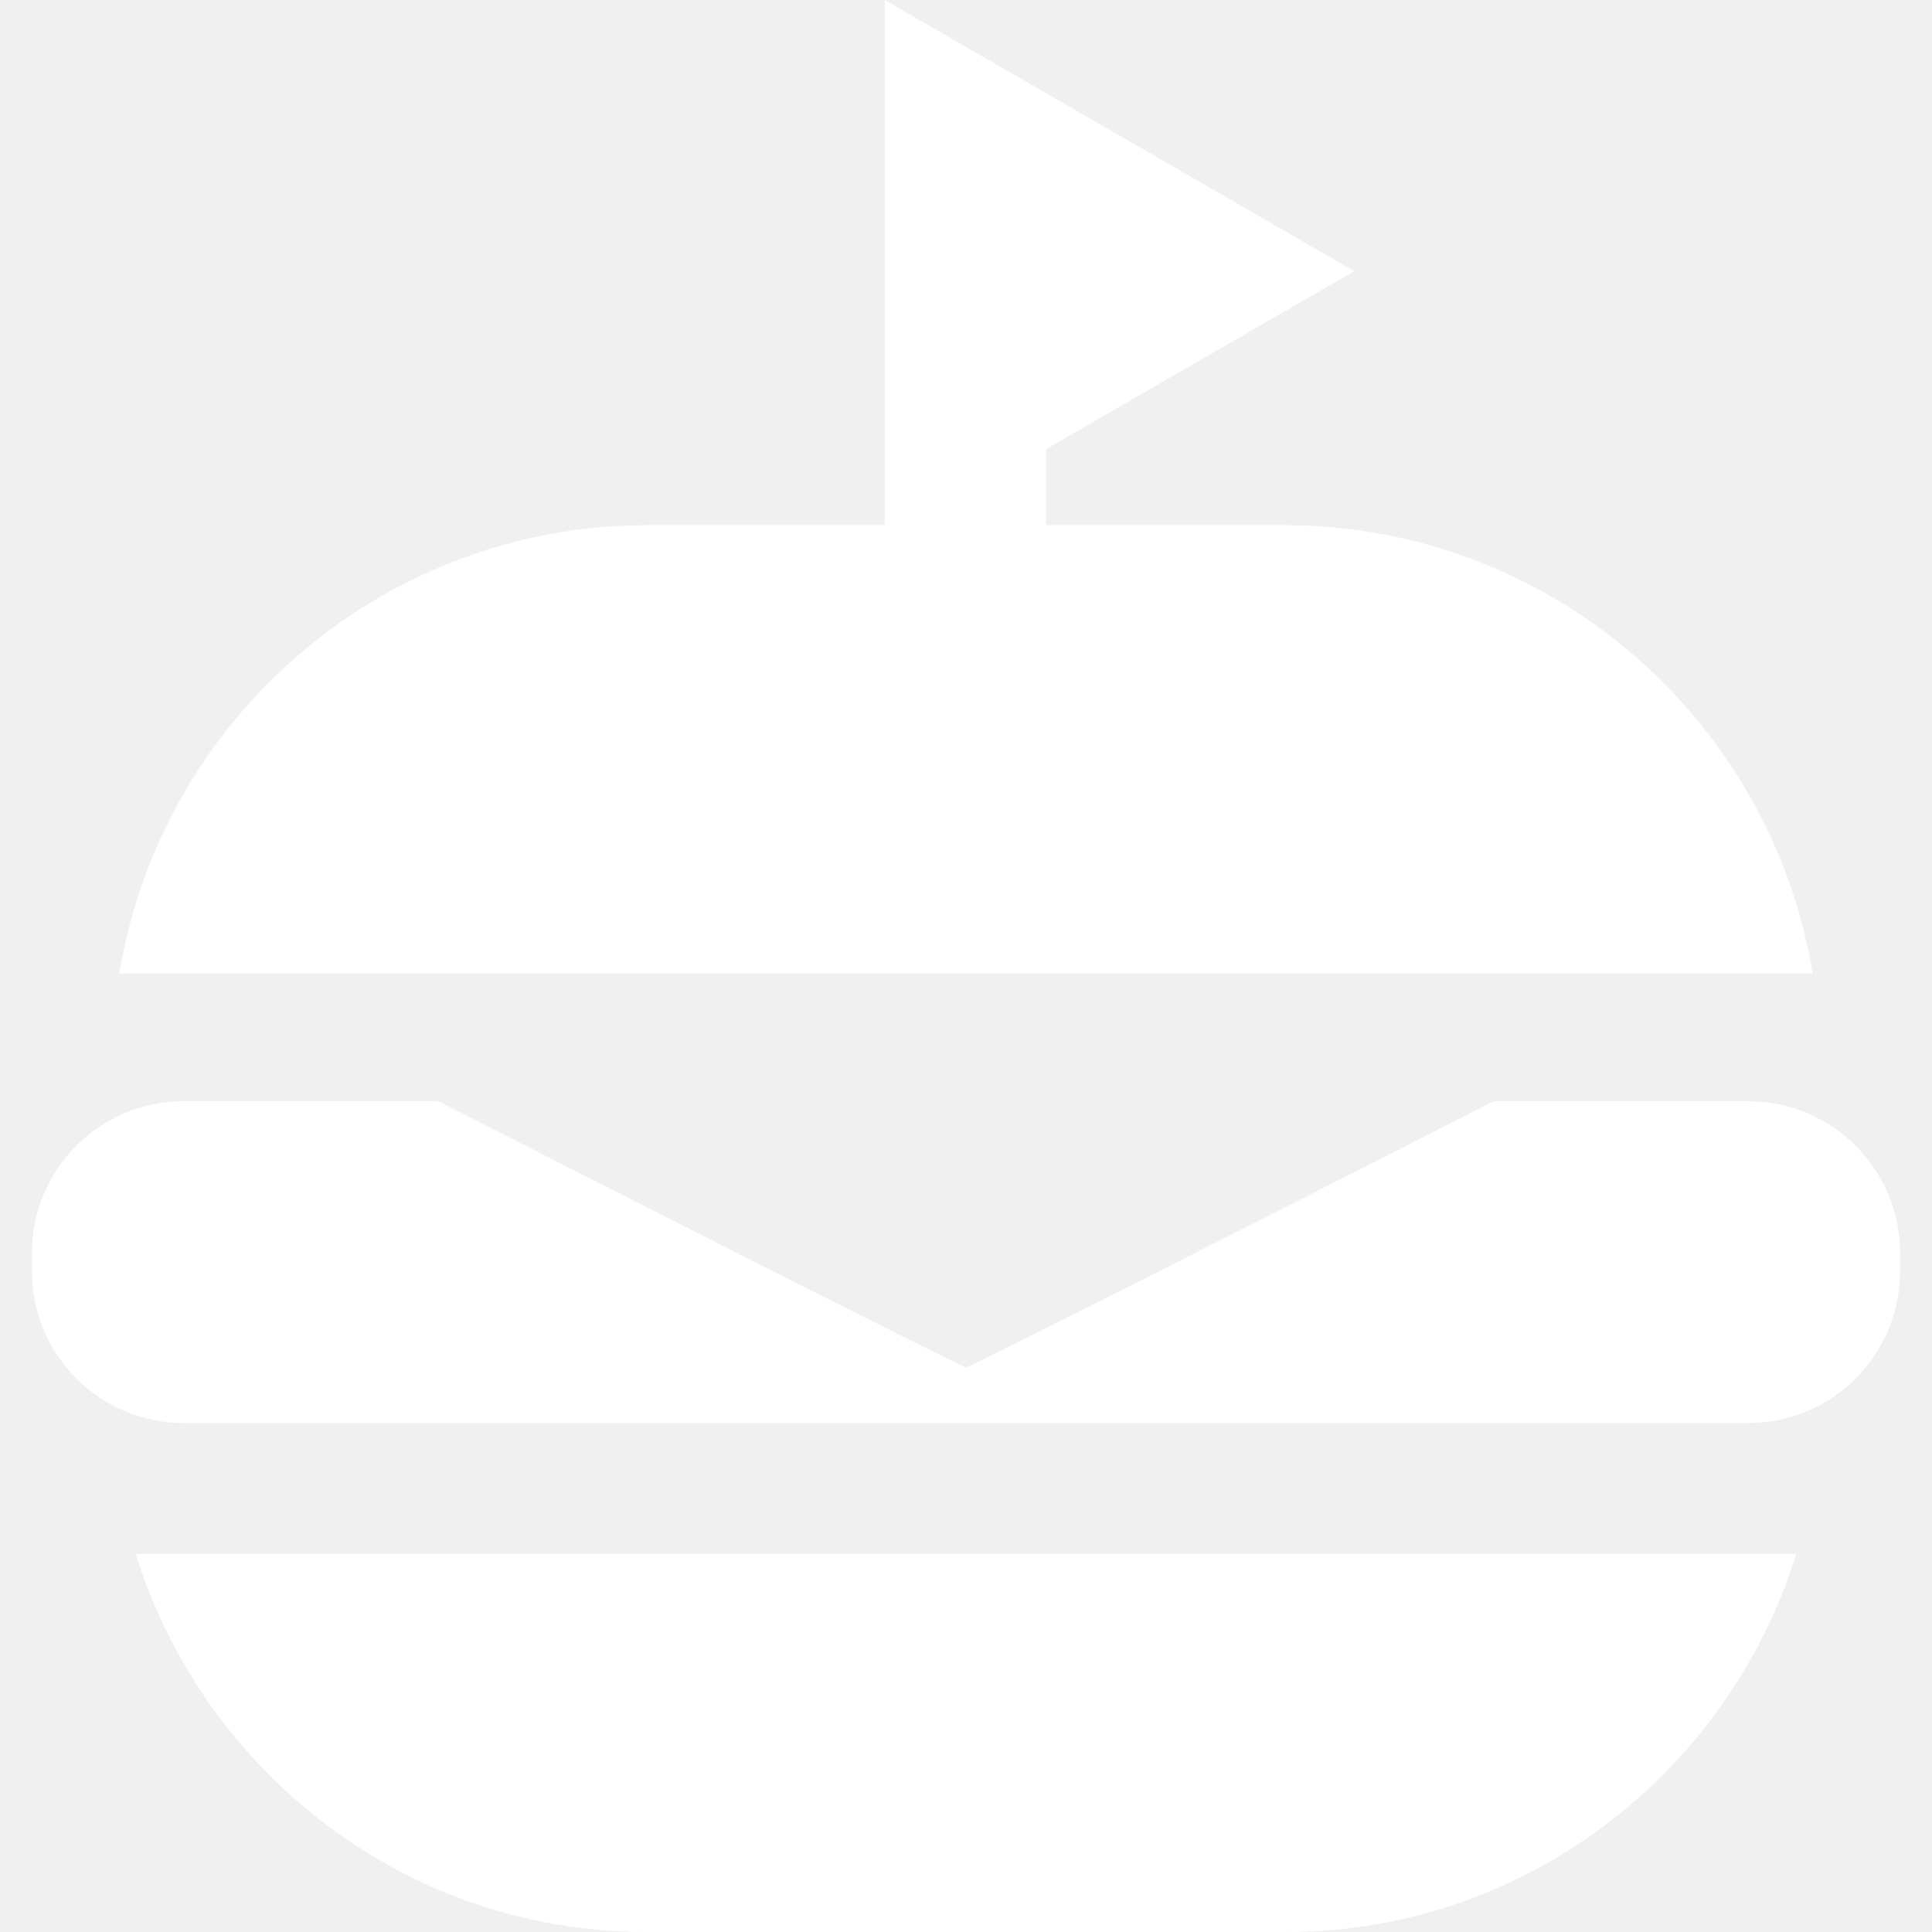
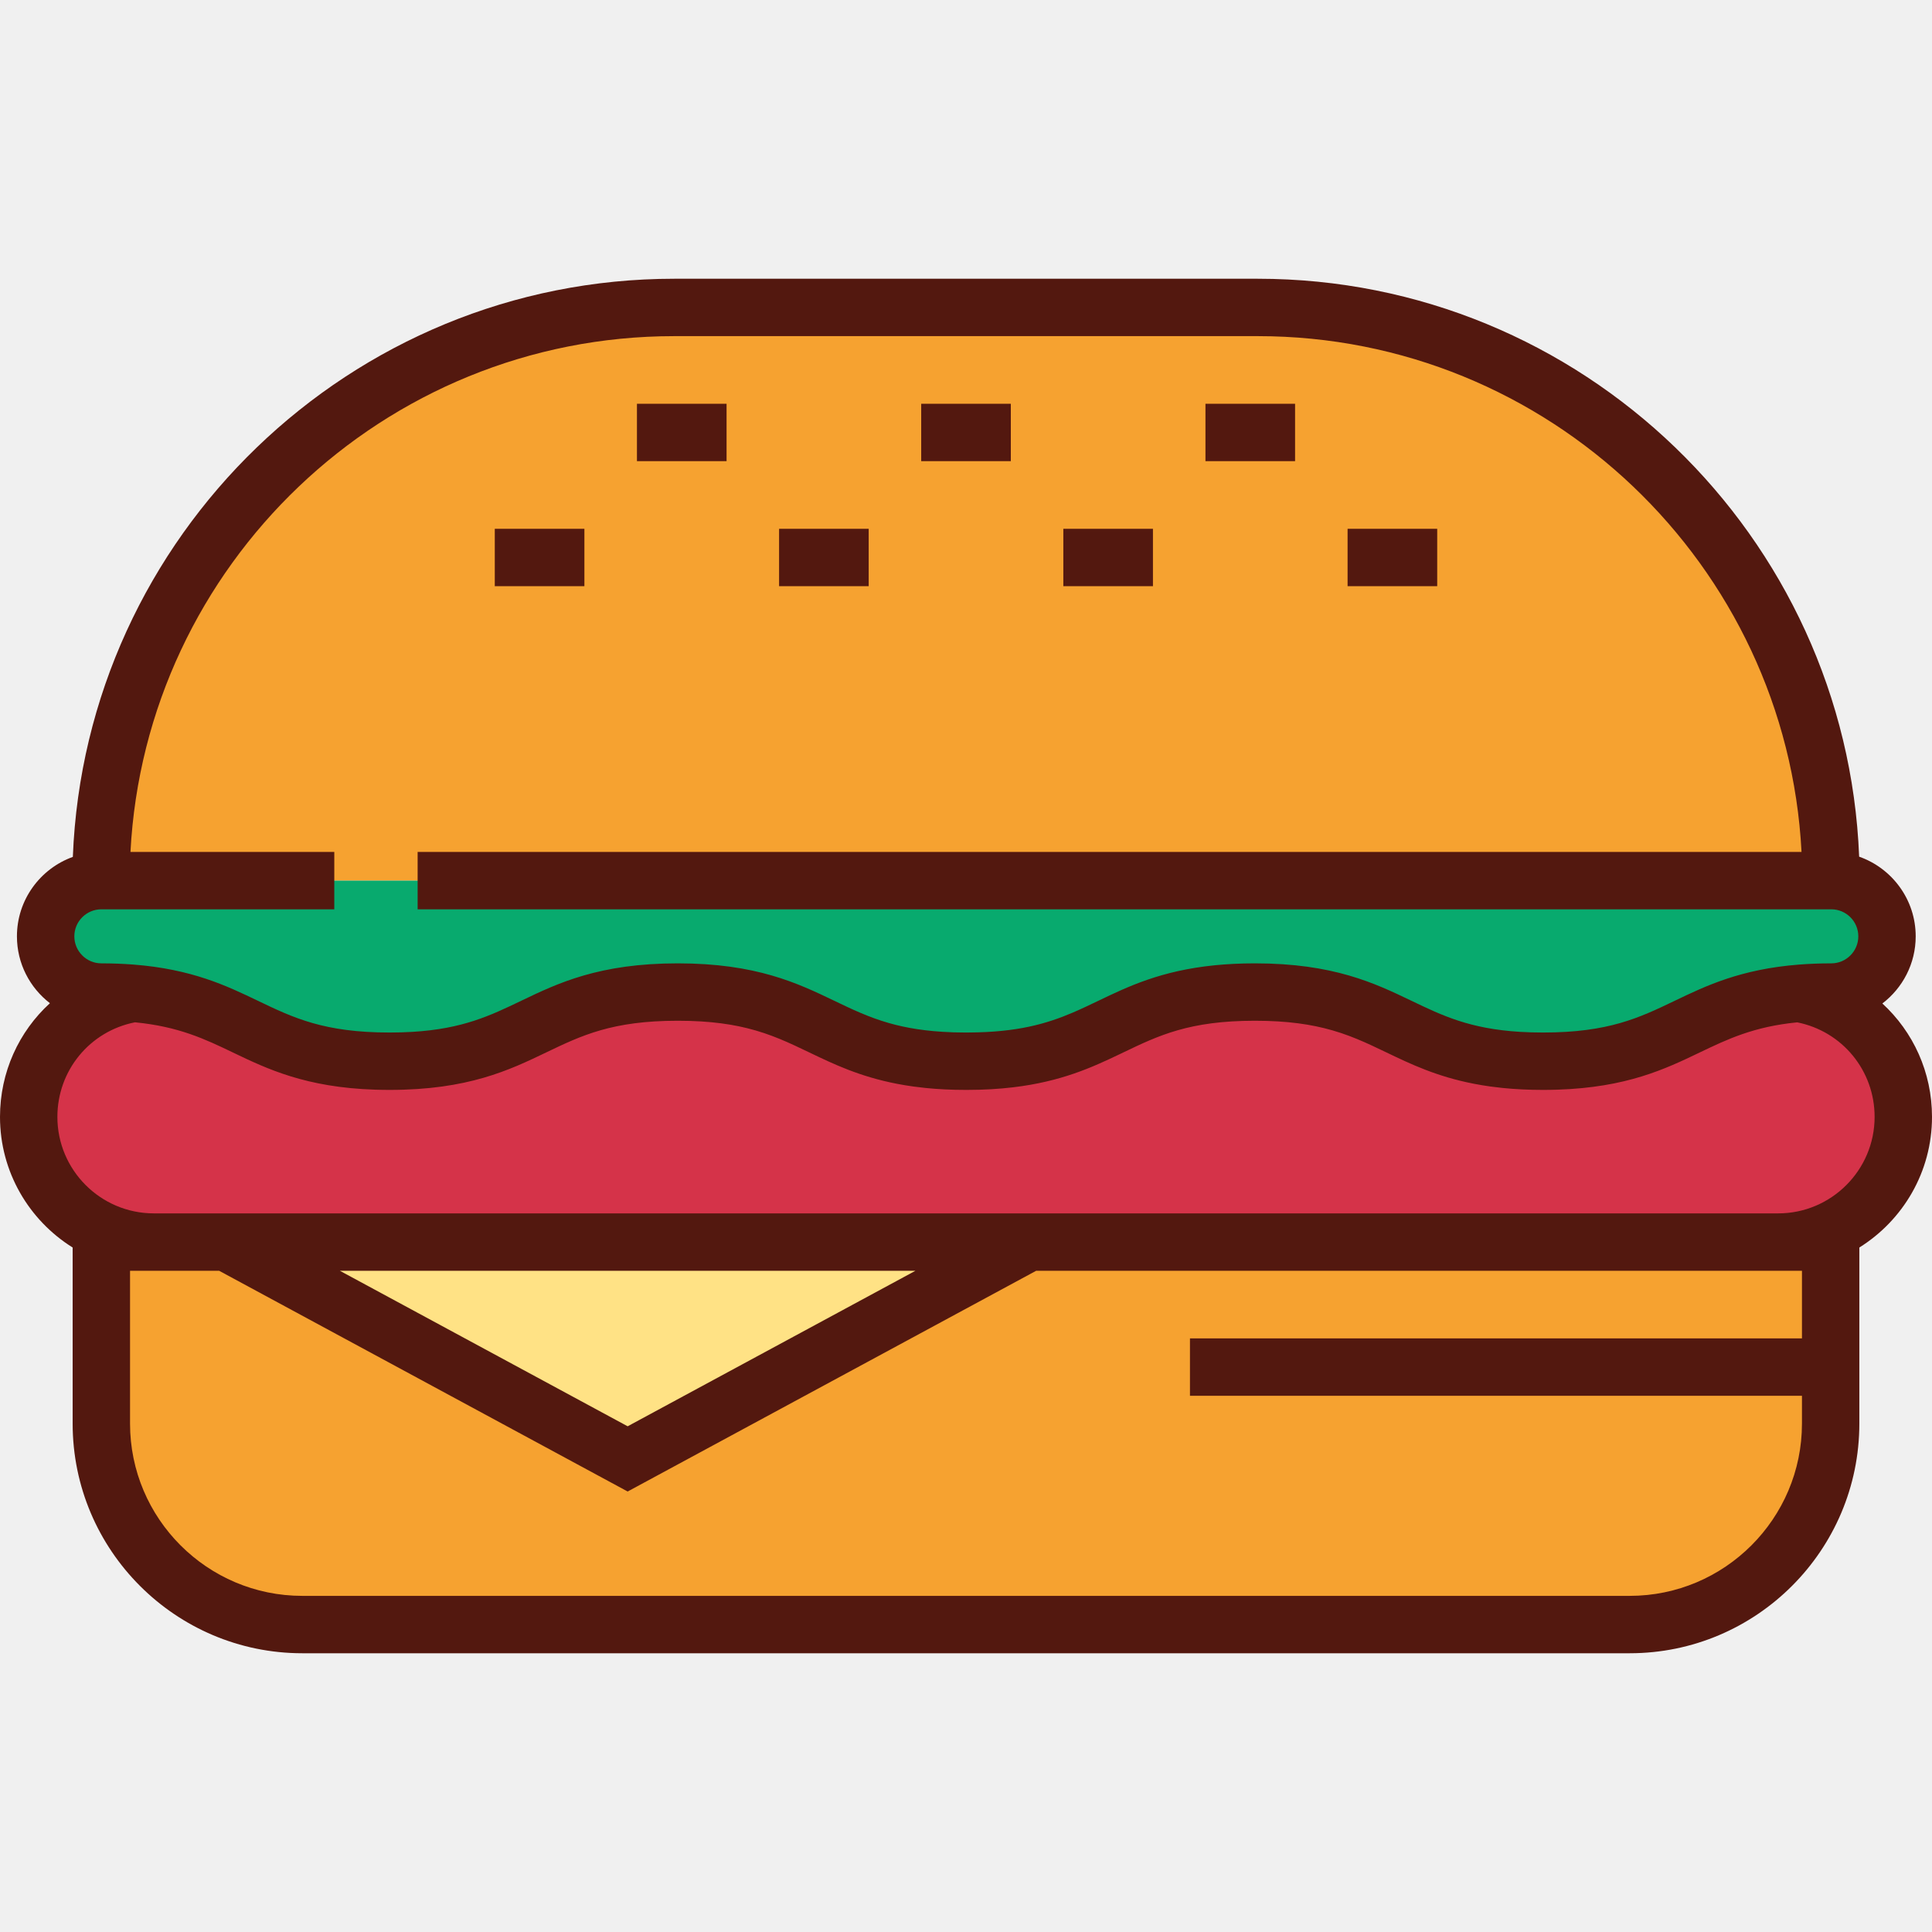
- <svg xmlns="http://www.w3.org/2000/svg" fill="#FFFFFF" height="800px" width="800px" version="1.1" id="Layer_1" viewBox="0 0 362.778 362.778" xml:space="preserve">
-   <g id="XMLID_9_">
-     <g>
-       <g>
-         <path d="M328.283,206.778h-47.808l-0.107,0.055c-33.009,16.84-95.617,48.661-98.979,49.924     c-3.362-1.264-65.971-33.084-98.979-49.924l-0.107-0.055H34.494c-15.715,0-28.5,12.785-28.5,28.5v3.43     c0,15.715,12.785,28.5,28.5,28.5h293.789c15.715,0,28.5-12.785,28.5-28.5v-3.43C356.783,219.563,343.999,206.778,328.283,206.778     z" />
-         <path d="M25.7,292.429c6.274,19.912,19.013,37.818,35.869,50.419c17.44,13.039,38.126,19.93,59.82,19.93h120     c21.693,0,42.379-6.892,59.82-19.93c16.856-12.602,29.595-30.508,35.869-50.419l0.205-0.65H25.494L25.7,292.429z" />
-         <path d="M340.267,182.195c-3.907-23.04-15.945-44.176-33.895-59.516c-18.155-15.515-41.233-24.059-64.984-24.059h-45V84.352     l57.915-33.437L166.117,0v98.62h-44.729c-23.751,0-46.829,8.544-64.984,24.059c-17.949,15.34-29.987,36.476-33.895,59.516     l-0.099,0.583h317.955L340.267,182.195z" />
-       </g>
-     </g>
+ <svg xmlns="http://www.w3.org/2000/svg" version="1.1" id="Layer_1" viewBox="0 0 512 512" xml:space="preserve">
+   <g>
+     <path style="fill:#F6A230;" d="M26.857,329.162v48.106c0,29.412,23.844,53.256,53.257,53.256h351.77   c29.413,0,53.257-23.844,53.257-53.256v-48.106H26.857z" />
+     <path style="fill:#F6A230;" d="M110.678,233.374h374.549c0-83.892-68.008-151.899-151.899-151.899H178.672   c-83.89,0-151.899,68.007-151.899,151.899h61.814" />
+   </g>
+   <polygon style="fill:#FFE285;" points="272.678,329.161 166.335,386.622 59.992,329.161 " />
+   <path style="fill:#08AA6E;" d="M88.589,233.374H26.857c-8.155,0-14.765,6.61-14.765,14.764c0,8.155,6.61,14.766,14.765,14.766  c38.188,0,38.188,18.331,76.376,18.331s38.187-18.331,76.376-18.331c38.19,0,38.19,18.331,76.38,18.331  c0.032,0,0.063-0.002,0.095-0.002s0.063,0.002,0.095,0.002c38.19,0,38.19-18.331,76.38-18.331c38.188,0,38.188,18.331,76.376,18.331  s38.187-18.331,76.376-18.331c8.155,0,14.765-6.611,14.765-14.766c0-8.154-6.61-14.764-14.765-14.764H256.084H110.678" />
+   <path style="fill:#D53349;" d="M476.614,263.268c-29.73,2.547-32.642,17.967-67.679,17.967c-38.187,0-38.187-18.331-76.376-18.331  c-38.189,0-38.189,18.331-76.38,18.331c-0.032,0-0.063-0.002-0.095-0.002s-0.063,0.002-0.095,0.002  c-38.189,0-38.189-18.331-76.38-18.331c-38.189,0-38.189,18.331-76.376,18.331c-35.081,0-37.957-15.459-67.794-17.976  c-15.782,2.551-27.836,16.233-27.836,32.736c0,18.318,14.85,33.168,33.168,33.168h430.456c18.318,0,33.168-14.85,33.168-33.168  C504.396,279.51,492.37,265.841,476.614,263.268z" />
+   <g>
+     <path style="fill:#53180F;" d="M512,295.995c0-11.839-4.998-22.577-13.156-30.061c5.364-4.09,8.835-10.543,8.835-17.795   c0-9.747-6.27-18.054-14.987-21.111c-3.344-85.019-73.54-153.157-159.364-153.157H178.672   c-85.843,0-156.051,68.168-159.368,153.215c-8.628,3.105-14.816,11.368-14.816,21.053c0,7.208,3.43,13.626,8.741,17.72   C5.027,273.344,0,284.112,0,295.995c0,14.588,7.705,27.402,19.253,34.609v46.665c0,33.559,27.302,60.86,60.861,60.86h351.77   c33.559,0,60.861-27.302,60.861-60.86v-46.665C504.295,323.396,512,310.582,512,295.995z M178.672,89.078h154.656   c77.014,0,140.131,60.645,144.096,136.691H110.678h-0.001v15.208h0.001h374.633c3.949,0,7.161,3.212,7.161,7.16   c0,3.949-3.212,7.162-7.161,7.162c-2.997,0-5.783,0.113-8.397,0.313l-0.008-0.002l-0.174,0.015   c-15.443,1.214-24.644,5.625-32.9,9.588c-9.409,4.516-17.534,8.416-34.896,8.416c-2.171,0-4.196-0.061-6.098-0.176   c-13.316-0.808-20.566-4.289-28.798-8.24c-9.681-4.647-20.655-9.915-41.479-9.915c-3.905,0-7.463,0.186-10.732,0.517   c-14.164,1.437-22.882,5.621-30.749,9.398c-2.277,1.093-4.48,2.148-6.757,3.123c-7.026,3.007-14.77,5.222-27.592,5.286   c-0.179,0.001-0.346,0.007-0.527,0.007l-0.119-0.002l-0.198,0.002c-0.481-0.001-0.928-0.015-1.395-0.021   c-0.583-0.008-1.18-0.009-1.743-0.026c-0.157-0.005-0.3-0.015-0.455-0.021c-6.855-0.239-12.18-1.14-16.769-2.456   c-5.364-1.539-9.739-3.639-14.434-5.892c-9.681-4.647-20.654-9.915-41.481-9.915c-20.825,0-31.798,5.267-41.479,9.915   c-8.233,3.951-15.483,7.432-28.798,8.24c-1.902,0.116-3.928,0.176-6.098,0.176c-17.363,0-25.489-3.9-34.896-8.416   c-8.274-3.971-17.497-8.393-33.001-9.595l-0.188-0.016l-0.007,0.001c-2.581-0.195-5.329-0.304-8.282-0.304   c-3.949,0-7.161-3.213-7.161-7.162c0-3.948,3.212-7.16,7.161-7.16h61.73h0.001v-15.208h-0.001H34.576   C38.541,149.725,101.657,89.078,178.672,89.078z M242.607,336.766l-76.272,41.214l-76.273-41.213h152.545V336.766z    M477.539,336.766v17.926H315.352V369.9h162.186v7.369c0,25.173-20.48,45.652-45.653,45.652H80.115   c-25.173,0-45.653-20.48-45.653-45.652v-40.503h6.31H58.07l108.265,58.499l108.264-58.499h196.629H477.539z M471.228,321.558   H302.744l0.002-0.001H40.733c-14.079-0.021-25.525-11.48-25.525-25.563c0-12.309,8.594-22.713,20.561-25.072   c11.62,1.125,18.598,4.471,25.974,8.008c9.075,4.352,19.286,9.245,37.663,9.846c1.238,0.041,2.512,0.062,3.826,0.062   c20.824,0,31.797-5.267,41.478-9.914c9.409-4.517,17.534-8.417,34.898-8.417c4.341,0,8.105,0.244,11.456,0.68   c1.676,0.218,3.247,0.485,4.737,0.792c0.744,0.154,1.469,0.318,2.175,0.493c6.353,1.565,11.24,3.911,16.532,6.452   c6.354,3.05,13.263,6.366,23.149,8.285c1.412,0.275,2.885,0.52,4.426,0.733c1.027,0.142,2.085,0.269,3.173,0.379   c3.269,0.332,6.827,0.517,10.732,0.517h0.191c4.555,0,8.64-0.252,12.342-0.695c12.695-1.517,20.899-5.272,28.227-8.783   c0.305-0.146,0.609-0.292,0.911-0.437c9.409-4.516,17.535-8.416,34.899-8.416c4.341,0,8.105,0.244,11.455,0.68   c1.675,0.218,3.247,0.485,4.737,0.792c0.744,0.154,1.469,0.318,2.175,0.493c6.353,1.565,11.239,3.911,16.531,6.452   c6.354,3.05,13.263,6.366,23.148,8.285c1.412,0.275,2.885,0.52,4.426,0.733c1.027,0.142,2.085,0.269,3.173,0.379   c3.269,0.332,6.826,0.517,10.731,0.517c1.302,0,2.564-0.02,3.791-0.061c18.4-0.595,28.616-5.494,37.698-9.848   c7.353-3.525,14.308-6.86,25.858-7.996c11.938,2.378,20.51,12.776,20.51,25.06C496.792,310.09,485.324,321.558,471.228,321.558z" />
+     <rect x="168.799" y="107.004" style="fill:#53180F;" width="23.749" height="15.208" />
+     <rect x="206.464" y="140.137" style="fill:#53180F;" width="23.749" height="15.208" />
+     <rect x="131.123" y="140.137" style="fill:#53180F;" width="23.749" height="15.208" />
+     <rect x="357.125" y="140.137" style="fill:#53180F;" width="23.749" height="15.208" />
+     <rect x="281.794" y="140.137" style="fill:#53180F;" width="23.749" height="15.208" />
+     <rect x="244.129" y="107.004" style="fill:#53180F;" width="23.75" height="15.208" />
+     <rect x="319.459" y="107.004" style="fill:#53180F;" width="23.749" height="15.208" />
  </g>
</svg>
